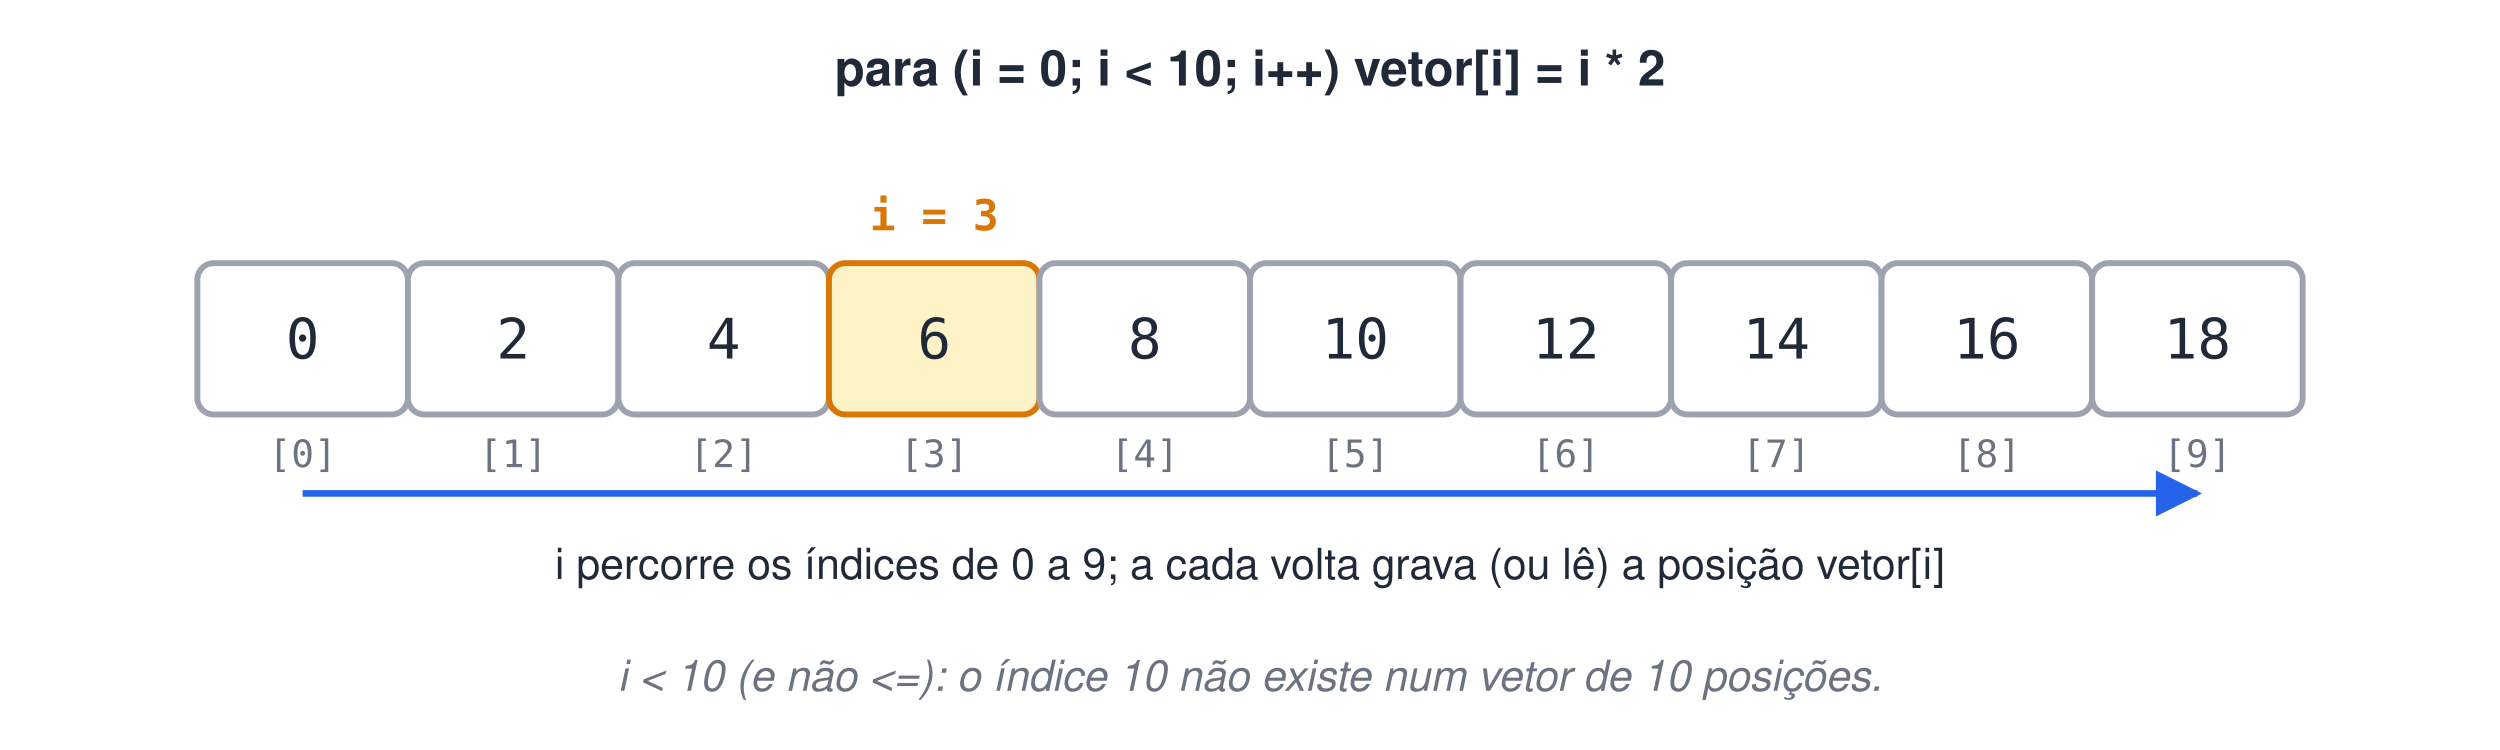
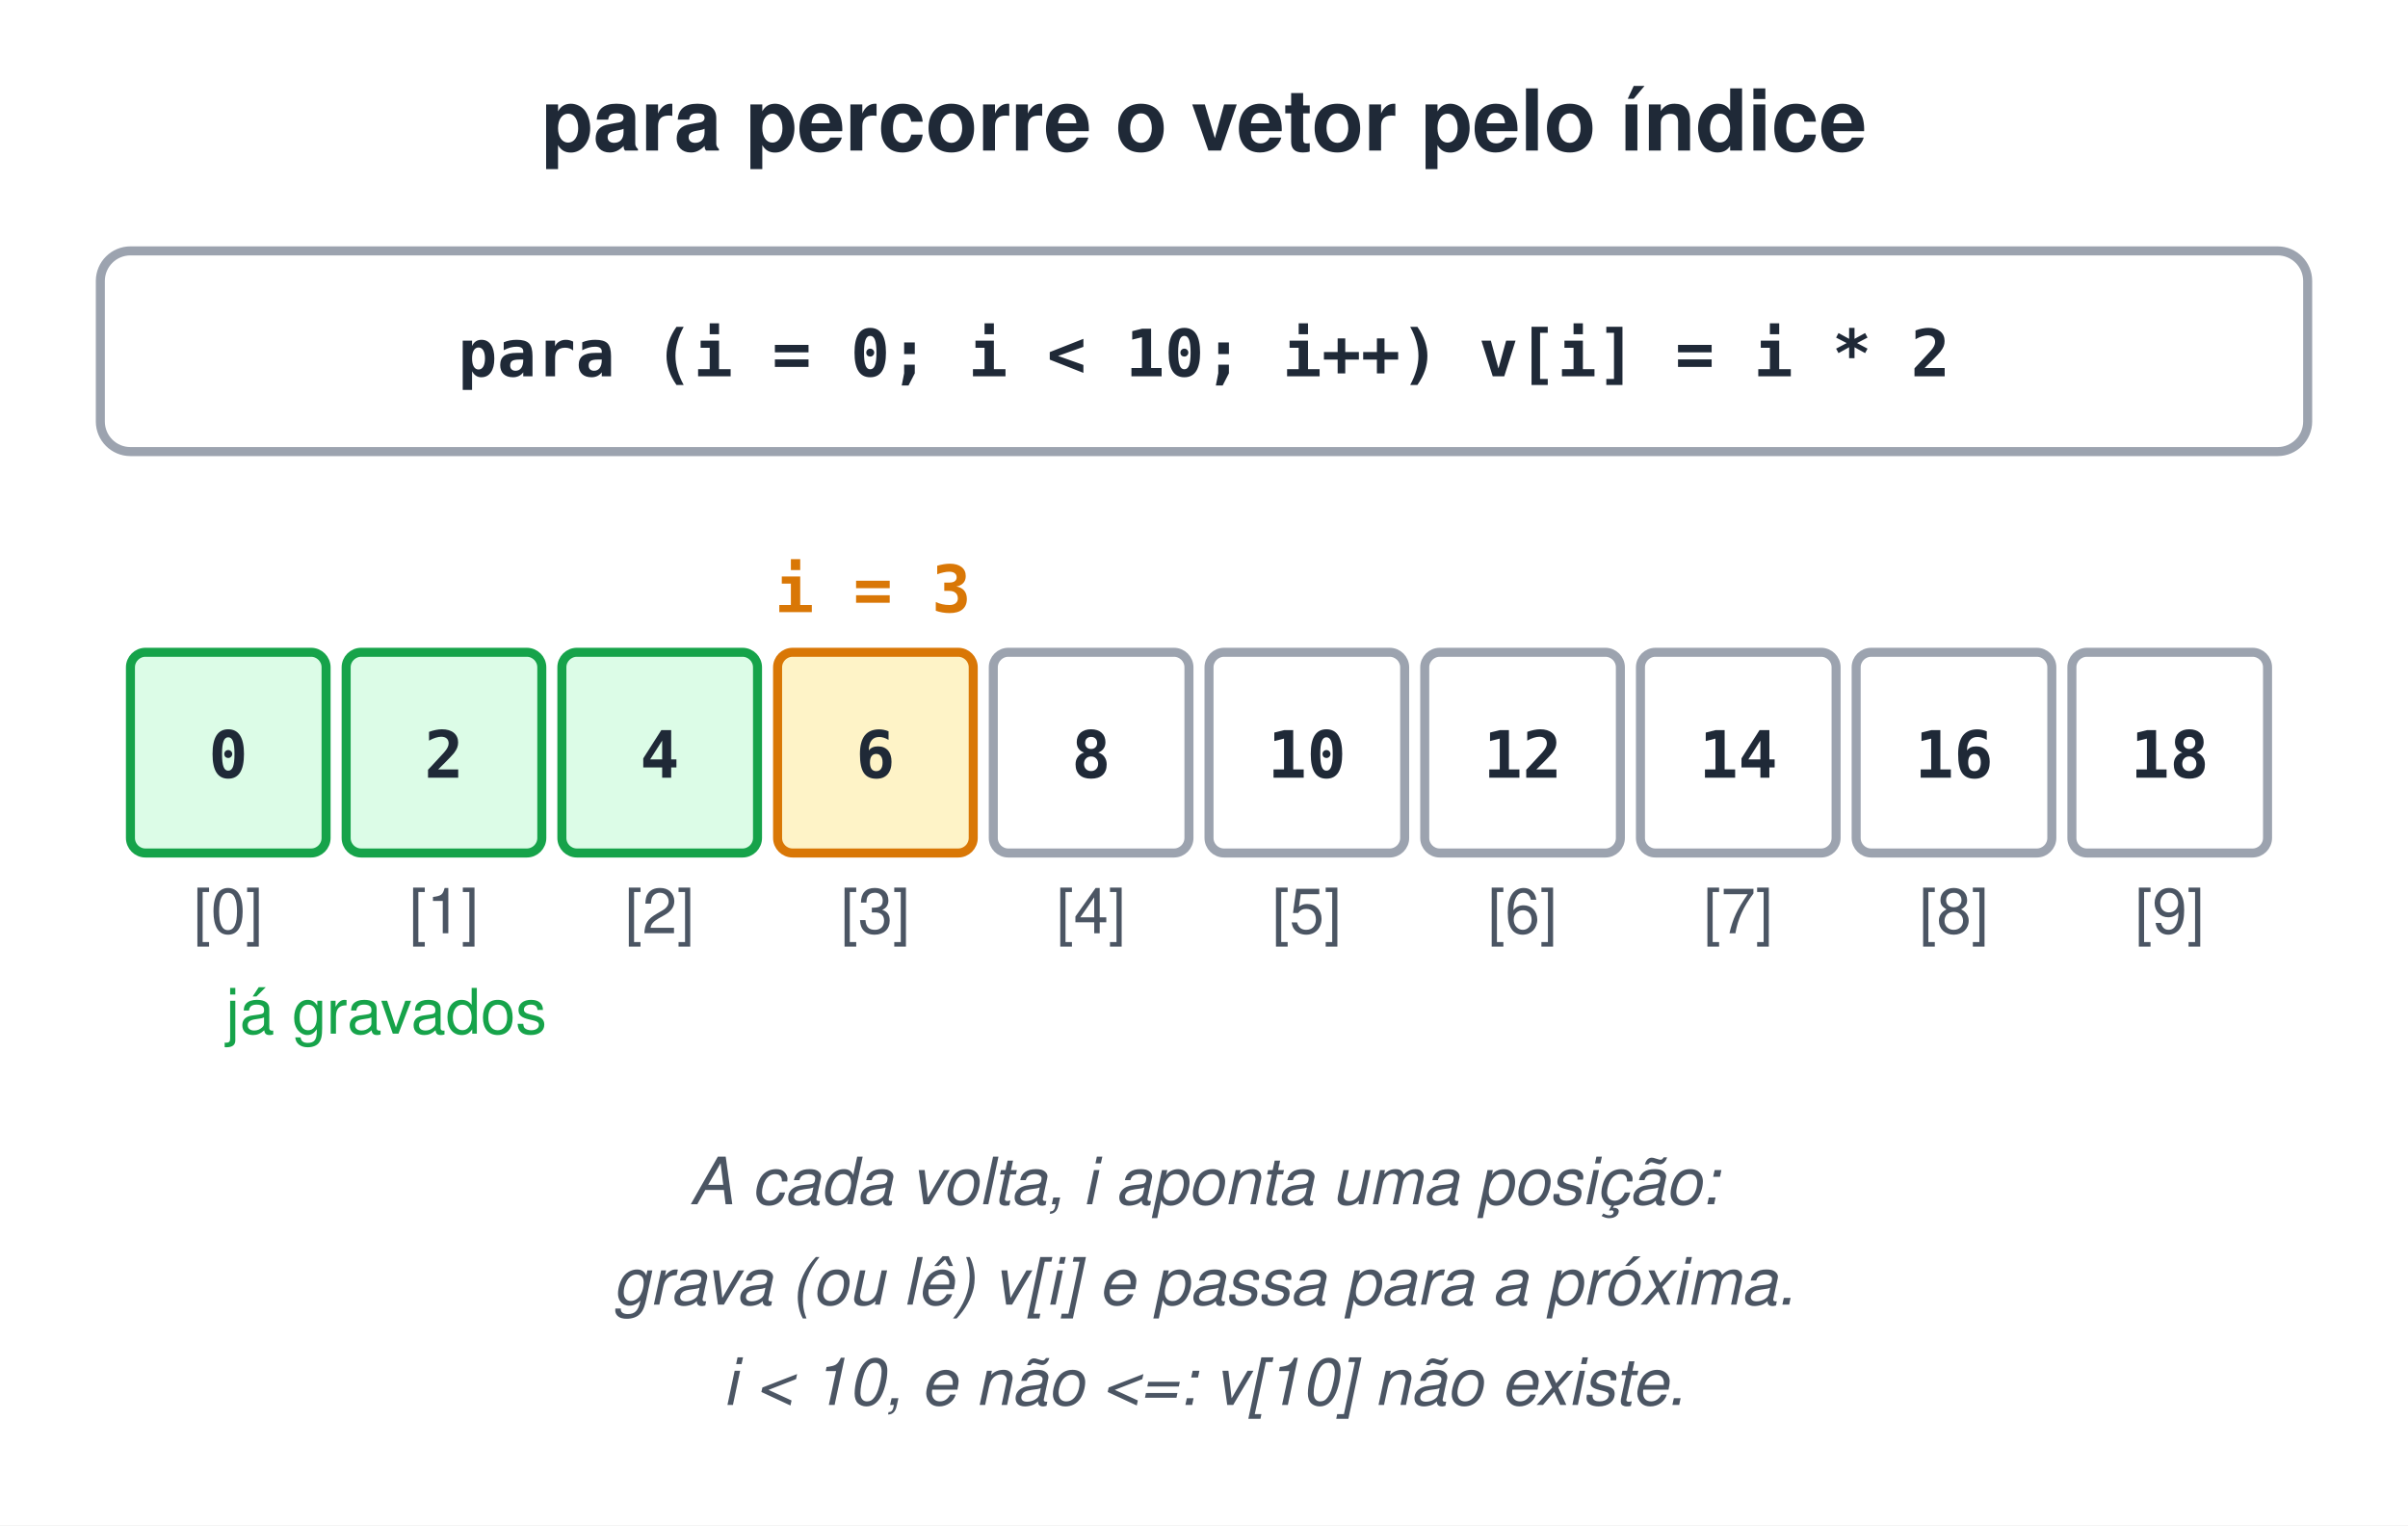
- <svg xmlns="http://www.w3.org/2000/svg" width="760" height="228" viewBox="0 0 760 228">
-   <style>text{font-family:Helvetica, Arial, 'DejaVu Sans', sans-serif}.m{font-family:Menlo, Consolas, 'DejaVu Sans Mono', monospace}</style>
+ <svg xmlns="http://www.w3.org/2000/svg" width="480" height="304" viewBox="0 0 480 304">
+   <style>text{white-space:pre;font-family:Helvetica,Arial,sans-serif;font-size:14px;fill:#1F2937}.t{font-size:17px;font-weight:bold}.b{font-weight:bold}.m{font-family:Menlo,Consolas,monospace;font-size:13px}.s{font-size:12.5px;fill:#4B5563}.n{font-size:13px;font-style:italic;fill:#4B5563}.c{text-anchor:middle}.r{text-anchor:end}.xB{fill:#DBEAFE;stroke:#2563EB}.xG{fill:#DCFCE7;stroke:#16A34A}.xO{fill:#FEF3C7;stroke:#D97706}.xP{fill:#EDE9FE;stroke:#7C3AED}.xR{fill:#FEE2E2;stroke:#DC2626}.xY{fill:#F3F4F6;stroke:#9CA3AF}.xW{fill:#fff;stroke:#9CA3AF}.xT{fill:#CCFBF1;stroke:#0D9488}.xK{fill:#FCE7F3;stroke:#DB2777}rect,ellipse,polygon{stroke-width:1.8}.l{stroke:#6B7280;stroke-width:1.8;fill:none}.d{stroke-dasharray:5 4}</style>
  <defs>
-     <marker id="arb" viewBox="0 0 10 10" refX="9" refY="5" markerWidth="7" markerHeight="7" orient="auto-start-reverse">
-       <path d="M0,0 L10,5 L0,10 z" fill="#2563EB" />
+     <marker id="a" viewBox="0 0 10 10" refX="9" refY="5" markerWidth="7" markerHeight="7" orient="auto-start-reverse">
+       <path d="M0,0L10,5L0,10z" fill="#6B7280" />
    </marker>
  </defs>
-   <rect width="100%" height="100%" fill="#ffffff" />
-   <text x="380" y="26" font-size="15" font-weight="bold" fill="#1F2937" text-anchor="middle">para (i = 0; i &lt; 10; i++) vetor[i] = i * 2</text>
-   <rect x="60" y="80" width="64" height="46" rx="5" fill="#fff" stroke="#9CA3AF" stroke-width="1.8" />
-   <text x="92" y="109" class="m" font-size="17" fill="#1F2937" text-anchor="middle">0</text>
-   <text x="92" y="142" class="m" font-size="11.5" fill="#6B7280" text-anchor="middle">[0]</text>
-   <rect x="124" y="80" width="64" height="46" rx="5" fill="#fff" stroke="#9CA3AF" stroke-width="1.8" />
-   <text x="156" y="109" class="m" font-size="17" fill="#1F2937" text-anchor="middle">2</text>
-   <text x="156" y="142" class="m" font-size="11.5" fill="#6B7280" text-anchor="middle">[1]</text>
-   <rect x="188" y="80" width="64" height="46" rx="5" fill="#fff" stroke="#9CA3AF" stroke-width="1.8" />
-   <text x="220" y="109" class="m" font-size="17" fill="#1F2937" text-anchor="middle">4</text>
-   <text x="220" y="142" class="m" font-size="11.5" fill="#6B7280" text-anchor="middle">[2]</text>
-   <rect x="252" y="80" width="64" height="46" rx="5" fill="#FEF3C7" stroke="#D97706" stroke-width="1.8" />
-   <text x="284" y="109" class="m" font-size="17" fill="#1F2937" text-anchor="middle">6</text>
-   <text x="284" y="142" class="m" font-size="11.5" fill="#6B7280" text-anchor="middle">[3]</text>
-   <rect x="316" y="80" width="64" height="46" rx="5" fill="#fff" stroke="#9CA3AF" stroke-width="1.8" />
-   <text x="348" y="109" class="m" font-size="17" fill="#1F2937" text-anchor="middle">8</text>
-   <text x="348" y="142" class="m" font-size="11.5" fill="#6B7280" text-anchor="middle">[4]</text>
-   <rect x="380" y="80" width="64" height="46" rx="5" fill="#fff" stroke="#9CA3AF" stroke-width="1.8" />
-   <text x="412" y="109" class="m" font-size="17" fill="#1F2937" text-anchor="middle">10</text>
-   <text x="412" y="142" class="m" font-size="11.5" fill="#6B7280" text-anchor="middle">[5]</text>
-   <rect x="444" y="80" width="64" height="46" rx="5" fill="#fff" stroke="#9CA3AF" stroke-width="1.8" />
-   <text x="476" y="109" class="m" font-size="17" fill="#1F2937" text-anchor="middle">12</text>
-   <text x="476" y="142" class="m" font-size="11.5" fill="#6B7280" text-anchor="middle">[6]</text>
-   <rect x="508" y="80" width="64" height="46" rx="5" fill="#fff" stroke="#9CA3AF" stroke-width="1.8" />
-   <text x="540" y="109" class="m" font-size="17" fill="#1F2937" text-anchor="middle">14</text>
-   <text x="540" y="142" class="m" font-size="11.5" fill="#6B7280" text-anchor="middle">[7]</text>
-   <rect x="572" y="80" width="64" height="46" rx="5" fill="#fff" stroke="#9CA3AF" stroke-width="1.8" />
-   <text x="604" y="109" class="m" font-size="17" fill="#1F2937" text-anchor="middle">16</text>
-   <text x="604" y="142" class="m" font-size="11.5" fill="#6B7280" text-anchor="middle">[8]</text>
-   <rect x="636" y="80" width="64" height="46" rx="5" fill="#fff" stroke="#9CA3AF" stroke-width="1.8" />
-   <text x="668" y="109" class="m" font-size="17" fill="#1F2937" text-anchor="middle">18</text>
-   <text x="668" y="142" class="m" font-size="11.5" fill="#6B7280" text-anchor="middle">[9]</text>
-   <text x="284" y="70" class="m" font-size="13" font-weight="bold" fill="#D97706" text-anchor="middle">i = 3</text>
-   <path d="M92,150 L668,150" fill="none" stroke="#2563EB" stroke-width="2" marker-end="url(#arb)" />
-   <text x="380" y="176" font-size="13" fill="#1F2937" text-anchor="middle">i percorre os índices de 0 a 9; a cada volta grava (ou lê) a posição vetor[i]</text>
-   <text x="380" y="210" font-size="13" font-style="italic" fill="#6B7280" text-anchor="middle">i &lt; 10 (e não &lt;=): o índice 10 não existe num vetor de 10 posições.</text>
+   <rect width="100%" height="100%" fill="#fff" />
+   <text x="240.0" y="30" class="t c">para percorre o vetor pelo índice</text>
+   <rect x="20" y="50" width="440" height="40" rx="6" class="xW" />
+   <text x="240" y="75" class="m b c">para (i = 0; i &lt; 10; i++)  v[i] = i * 2</text>
+   <rect x="26" y="130" width="39" height="40" rx="3" class="xG" />
+   <text x="45.5" y="155.0" class="m b c">0</text>
+   <text x="45.5" y="186" class="s c">[0]</text>
+   <rect x="69" y="130" width="39" height="40" rx="3" class="xG" />
+   <text x="88.5" y="155.0" class="m b c">2</text>
+   <text x="88.5" y="186" class="s c">[1]</text>
+   <rect x="112" y="130" width="39" height="40" rx="3" class="xG" />
+   <text x="131.5" y="155.0" class="m b c">4</text>
+   <text x="131.5" y="186" class="s c">[2]</text>
+   <rect x="155" y="130" width="39" height="40" rx="3" class="xO" />
+   <text x="174.5" y="155.0" class="m b c">6</text>
+   <text x="174.5" y="186" class="s c">[3]</text>
+   <rect x="198" y="130" width="39" height="40" rx="3" class="xW" />
+   <text x="217.5" y="155.0" class="m b c">8</text>
+   <text x="217.5" y="186" class="s c">[4]</text>
+   <rect x="241" y="130" width="39" height="40" rx="3" class="xW" />
+   <text x="260.5" y="155.0" class="m b c">10</text>
+   <text x="260.5" y="186" class="s c">[5]</text>
+   <rect x="284" y="130" width="39" height="40" rx="3" class="xW" />
+   <text x="303.5" y="155.0" class="m b c">12</text>
+   <text x="303.5" y="186" class="s c">[6]</text>
+   <rect x="327" y="130" width="39" height="40" rx="3" class="xW" />
+   <text x="346.5" y="155.0" class="m b c">14</text>
+   <text x="346.5" y="186" class="s c">[7]</text>
+   <rect x="370" y="130" width="39" height="40" rx="3" class="xW" />
+   <text x="389.5" y="155.0" class="m b c">16</text>
+   <text x="389.5" y="186" class="s c">[8]</text>
+   <rect x="413" y="130" width="39" height="40" rx="3" class="xW" />
+   <text x="432.5" y="155.0" class="m b c">18</text>
+   <text x="432.5" y="186" class="s c">[9]</text>
+   <text x="174" y="122" class="m b c" style="fill:#D97706">i = 3</text>
+   <text x="45" y="206" class="s" style="fill:#16A34A">já gravados</text>
+   <text x="240.0" y="240" class="n c">A cada volta, i aponta uma posição:</text>
+   <text x="240.0" y="260" class="n c">grava (ou lê) v[i] e passa para a próxima.</text>
+   <text x="240.0" y="280" class="n c">i &lt; 10, e não &lt;=: v[10] não existe.</text>
</svg>
